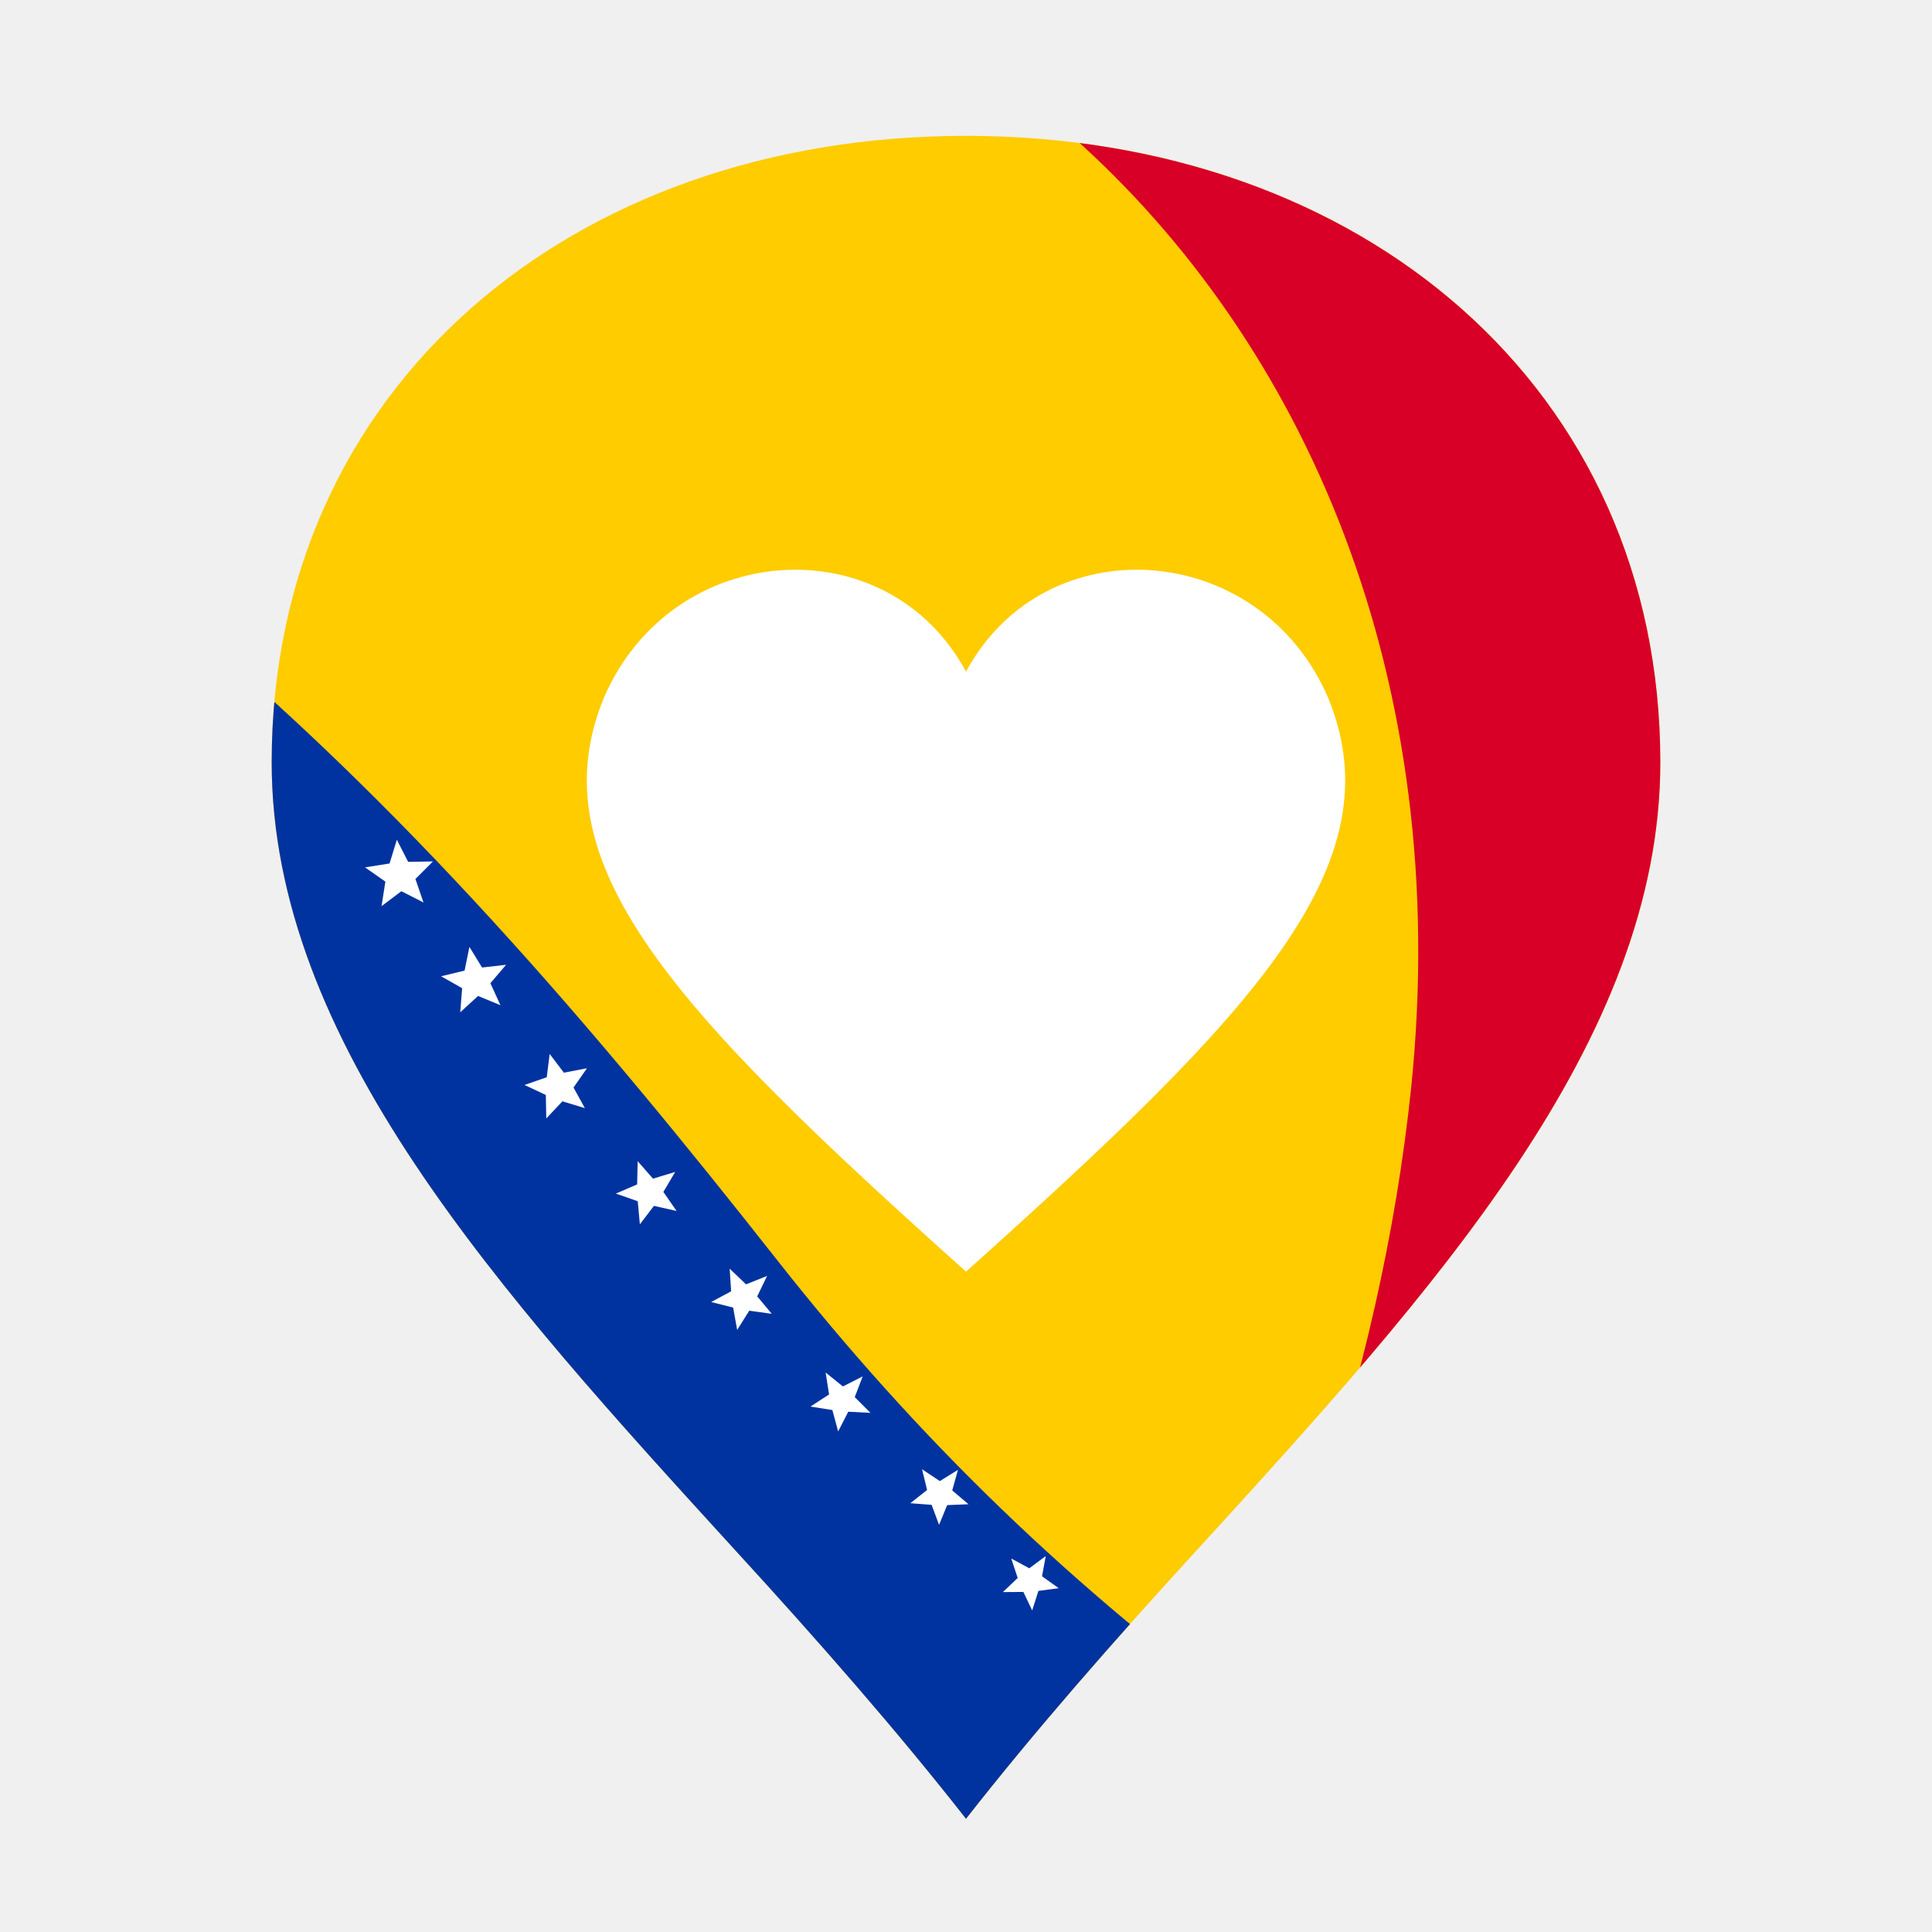
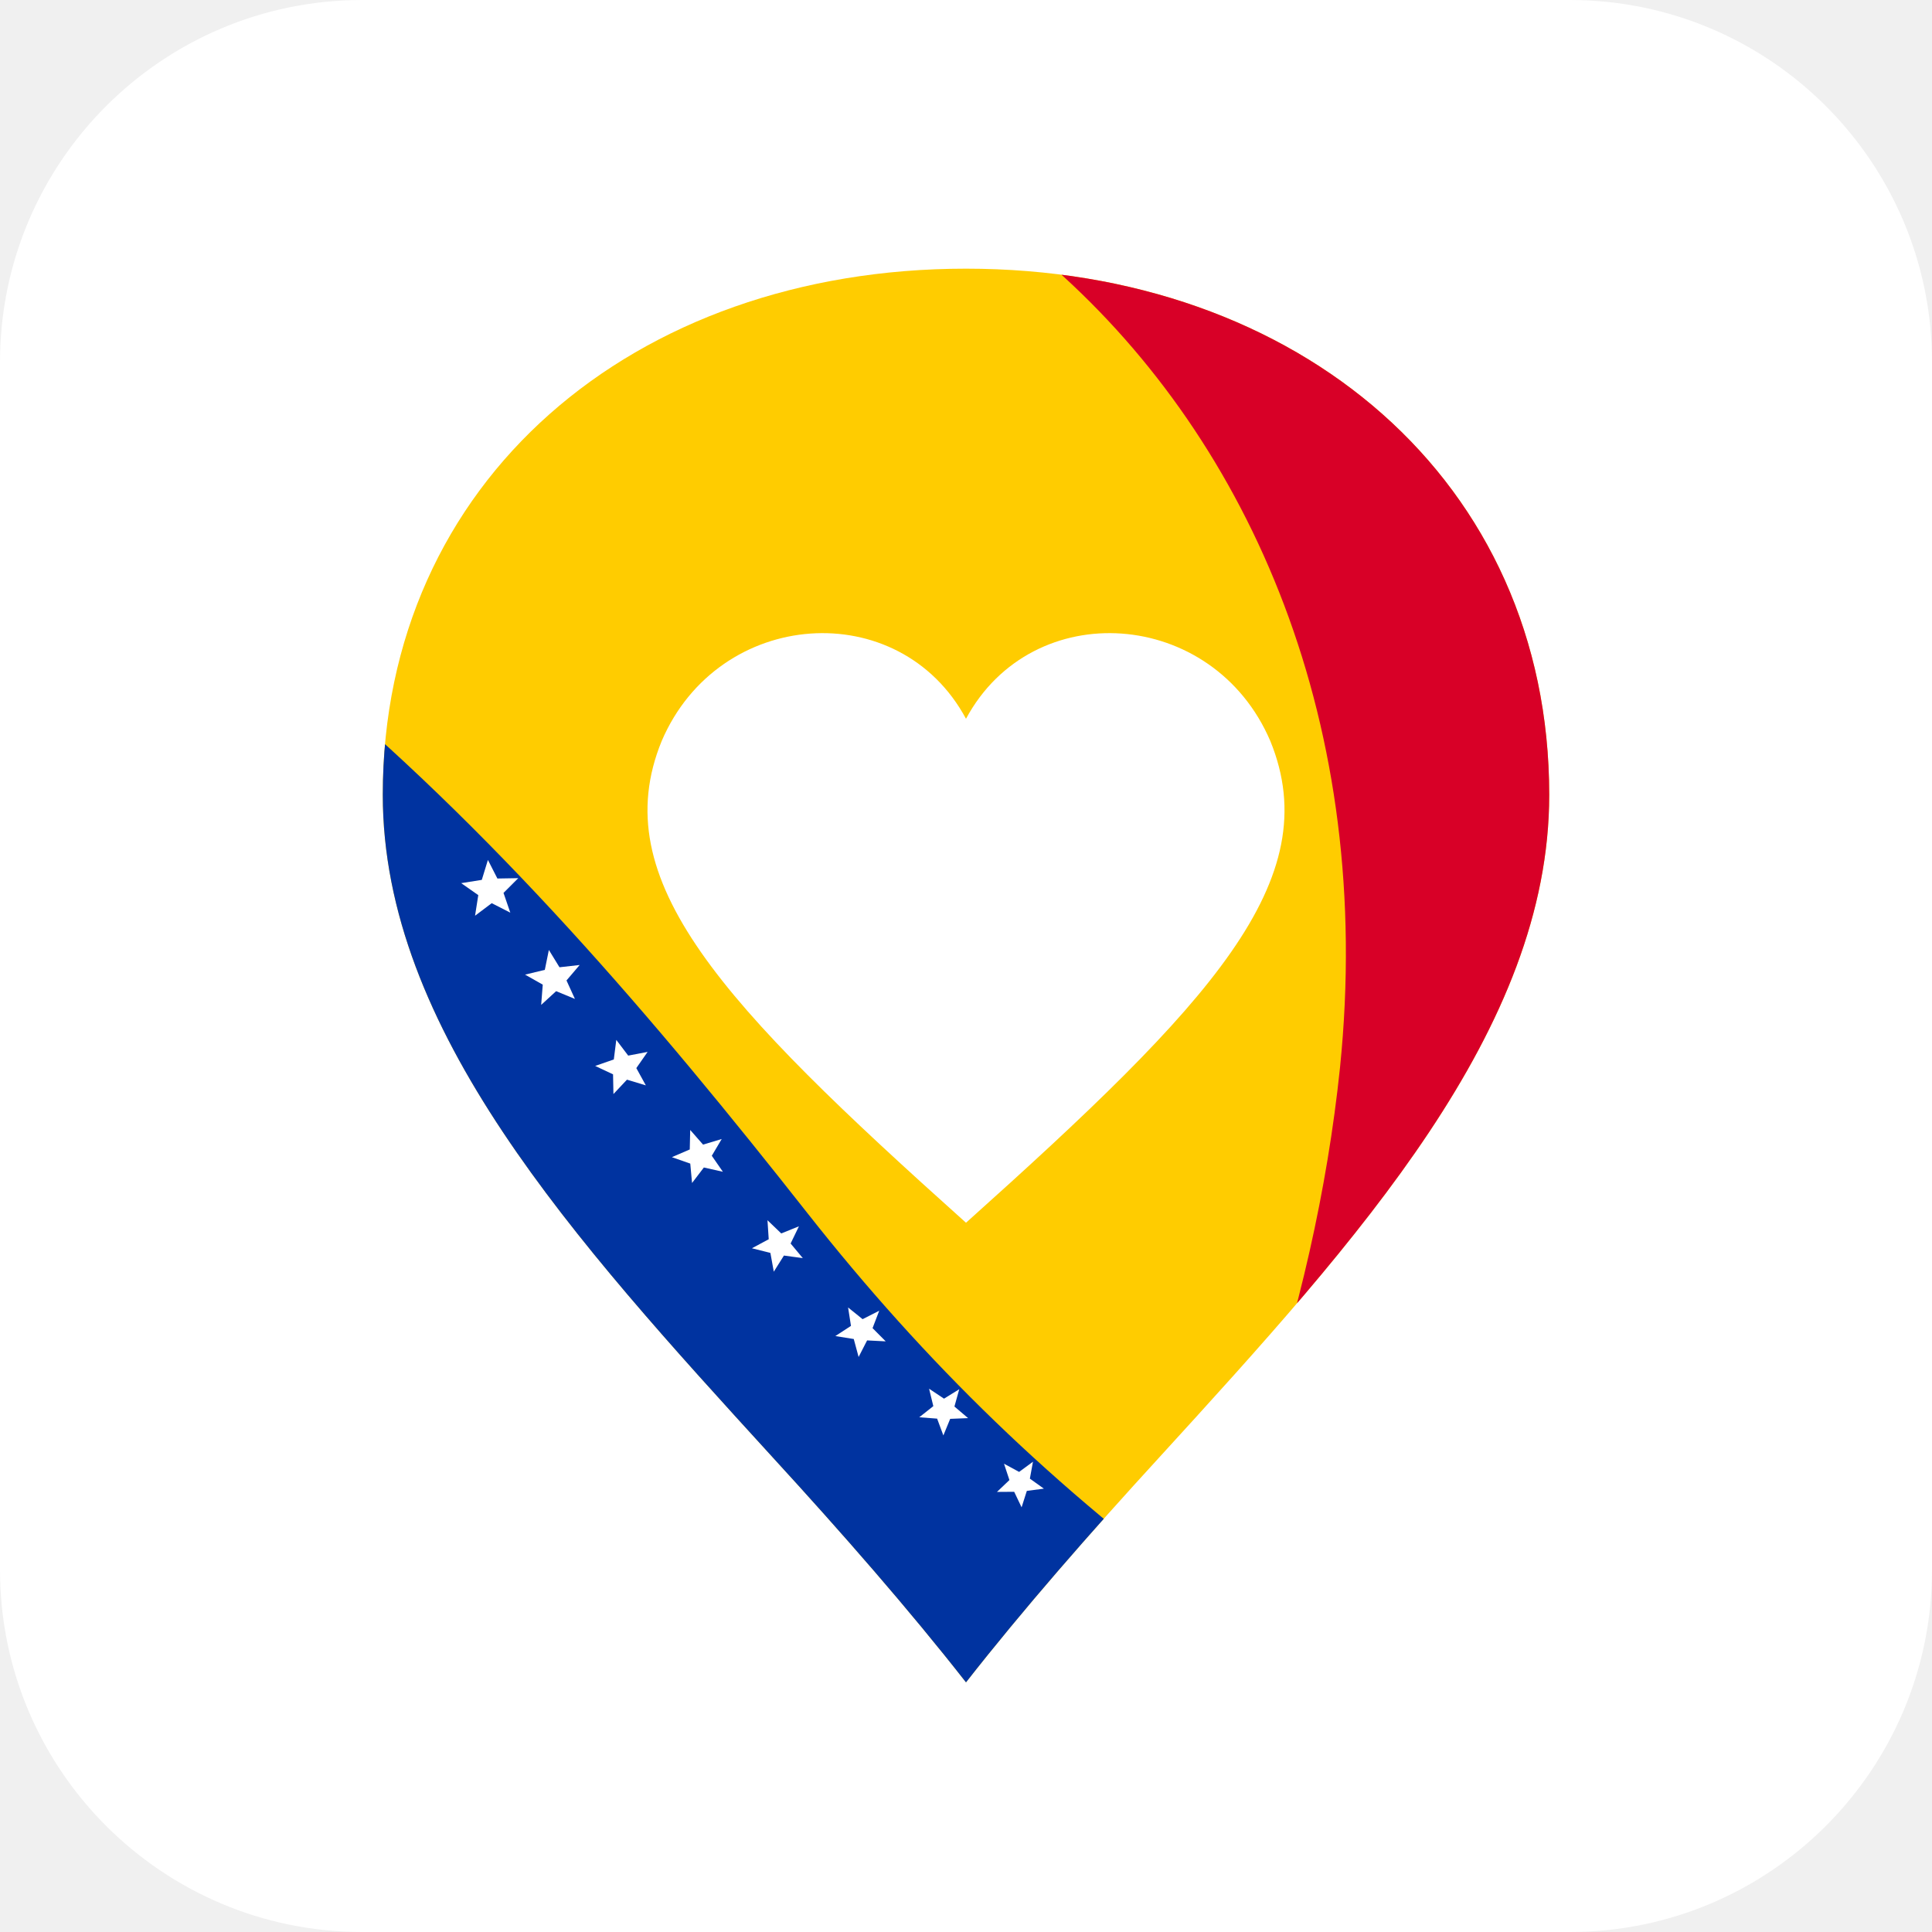
<svg xmlns="http://www.w3.org/2000/svg" viewBox="0 0 512 512" role="img" aria-labelledby="title desc">
  <defs>
    <clipPath id="forvzla-pin-clip">
      <path d="M256 482C238 459 217 435 195 411C132 342 72 276 72 202C72 103 151 36 256 36C361 36 440 103 440 202C440 276 380 342 317 411C295 435 274 459 256 482Z" />
    </clipPath>
  </defs>
-   <g clip-path="url(#forvzla-pin-clip)">
-     <rect width="512" height="512" fill="#FFCC00" />
-     <path d="M284 36H512V512H297C338 446 366 365 374 288C385 180 346 91 284 36Z" fill="#D80027" />
-     <path d="M45 162C107 213 158 273 206 334C243 381 284 421 335 458C340 462 343 468 343 475C343 482 339 489 333 492L260 532C221 486 182 438 143 388C96 328 53 268 13 206C6 196 9 184 18 177L45 162Z" fill="#0033A0" />
-   </g>
-   <path d="M256 178C235 139 178 143 160 185C142 229 179 268 256 337C333 268 370 229 352 185C334 143 277 139 256 178Z" fill="#FFFFFF" />
-   <g clip-path="url(#forvzla-pin-clip)">
-     <polygon points="105.17,222.54 108.16,228.40 114.74,228.29 110.09,232.94 112.23,239.17 106.37,236.18 101.11,240.14 102.13,233.64 96.74,229.86 103.24,228.83" fill="#FFFFFF" />
-     <polygon points="124.40,250.94 127.75,256.40 134.12,255.68 129.96,260.56 132.62,266.39 126.69,263.94 121.97,268.27 122.47,261.88 116.89,258.72 123.12,257.22" fill="#FFFFFF" />
-     <polygon points="145.67,279.31 149.43,284.27 155.55,283.10 151.99,288.21 154.99,293.66 149.04,291.86 144.77,296.40 144.65,290.18 139.01,287.53 144.89,285.48" fill="#FFFFFF" />
-     <polygon points="168.99,307.73 173.05,312.35 178.93,310.58 175.80,315.87 179.30,320.92 173.30,319.57 169.57,324.46 169.01,318.34 163.21,316.31 168.85,313.88" fill="#FFFFFF" />
-     <polygon points="193.37,336.21 197.71,340.37 203.29,338.13 200.67,343.55 204.52,348.17 198.56,347.35 195.36,352.44 194.29,346.52 188.46,345.05 193.76,342.21" fill="#FFFFFF" />
-     <polygon points="218.80,363.73 223.38,367.42 228.62,364.76 226.52,370.25 230.67,374.42 224.80,374.12 222.12,379.35 220.59,373.68 214.78,372.75 219.71,369.54" fill="#FFFFFF" />
-     <polygon points="244.35,389.36 249.06,392.50 253.87,389.53 252.35,394.98 256.66,398.64 251.01,398.87 248.86,404.10 246.89,398.80 241.25,398.37 245.69,394.86" fill="#FFFFFF" />
-     <polygon points="267.99,413.02 272.76,415.61 277.13,412.39 276.15,417.73 280.57,420.89 275.19,421.60 273.54,426.78 271.20,421.88 265.77,421.92 269.70,418.18" fill="#FFFFFF" />
+   <rect width="512" height="512" rx="96" fill="#FFFFFF" />
+   <g transform="translate(256 256) scale(0.84) translate(-256 -256)">
+     <g clip-path="url(#forvzla-pin-clip)">
+       <rect width="512" height="512" fill="#FFCC00" />
+       <path d="M284 36H512V512H297C338 446 366 365 374 288C385 180 346 91 284 36Z" fill="#D80027" />
+       <path d="M45 162C107 213 158 273 206 334C243 381 284 421 335 458C340 462 343 468 343 475C343 482 339 489 333 492L260 532C221 486 182 438 143 388C96 328 53 268 13 206C6 196 9 184 18 177L45 162Z" fill="#0033A0" />
+     </g>
+     <path d="M256 178C235 139 178 143 160 185C142 229 179 268 256 337C333 268 370 229 352 185C334 143 277 139 256 178Z" fill="#FFFFFF" />
+     <g clip-path="url(#forvzla-pin-clip)">
+       <polygon points="105.17,222.54 108.16,228.40 114.74,228.29 110.09,232.94 112.23,239.17 106.37,236.18 101.11,240.14 102.13,233.64 96.74,229.86 103.24,228.83" fill="#FFFFFF" />
+       <polygon points="124.40,250.94 127.75,256.40 134.12,255.68 129.96,260.56 132.62,266.39 126.69,263.94 121.97,268.27 122.47,261.88 116.89,258.72 123.12,257.22" fill="#FFFFFF" />
+       <polygon points="145.67,279.31 149.43,284.27 155.55,283.10 151.99,288.21 154.99,293.66 149.04,291.86 144.77,296.40 144.65,290.18 139.01,287.53 144.89,285.48" fill="#FFFFFF" />
+       <polygon points="168.99,307.73 173.05,312.35 178.93,310.58 175.80,315.87 179.30,320.92 173.30,319.57 169.57,324.46 169.01,318.34 163.21,316.31 168.85,313.88" fill="#FFFFFF" />
+       <polygon points="193.37,336.21 197.71,340.37 203.29,338.13 200.67,343.55 204.52,348.17 198.56,347.35 195.36,352.44 194.29,346.52 188.46,345.05 193.76,342.21" fill="#FFFFFF" />
+       <polygon points="218.80,363.73 223.38,367.42 228.62,364.76 226.52,370.25 230.67,374.42 224.80,374.12 222.12,379.35 220.59,373.68 214.78,372.75 219.71,369.54" fill="#FFFFFF" />
+       <polygon points="244.35,389.36 249.06,392.50 253.87,389.53 252.35,394.98 256.66,398.64 251.01,398.87 248.86,404.10 246.89,398.80 241.25,398.37 245.69,394.86" fill="#FFFFFF" />
+       <polygon points="267.99,413.02 272.76,415.61 277.13,412.39 276.15,417.73 280.57,420.89 275.19,421.60 273.54,426.78 271.20,421.88 265.77,421.92 269.70,418.18" fill="#FFFFFF" />
+     </g>
  </g>
</svg>
